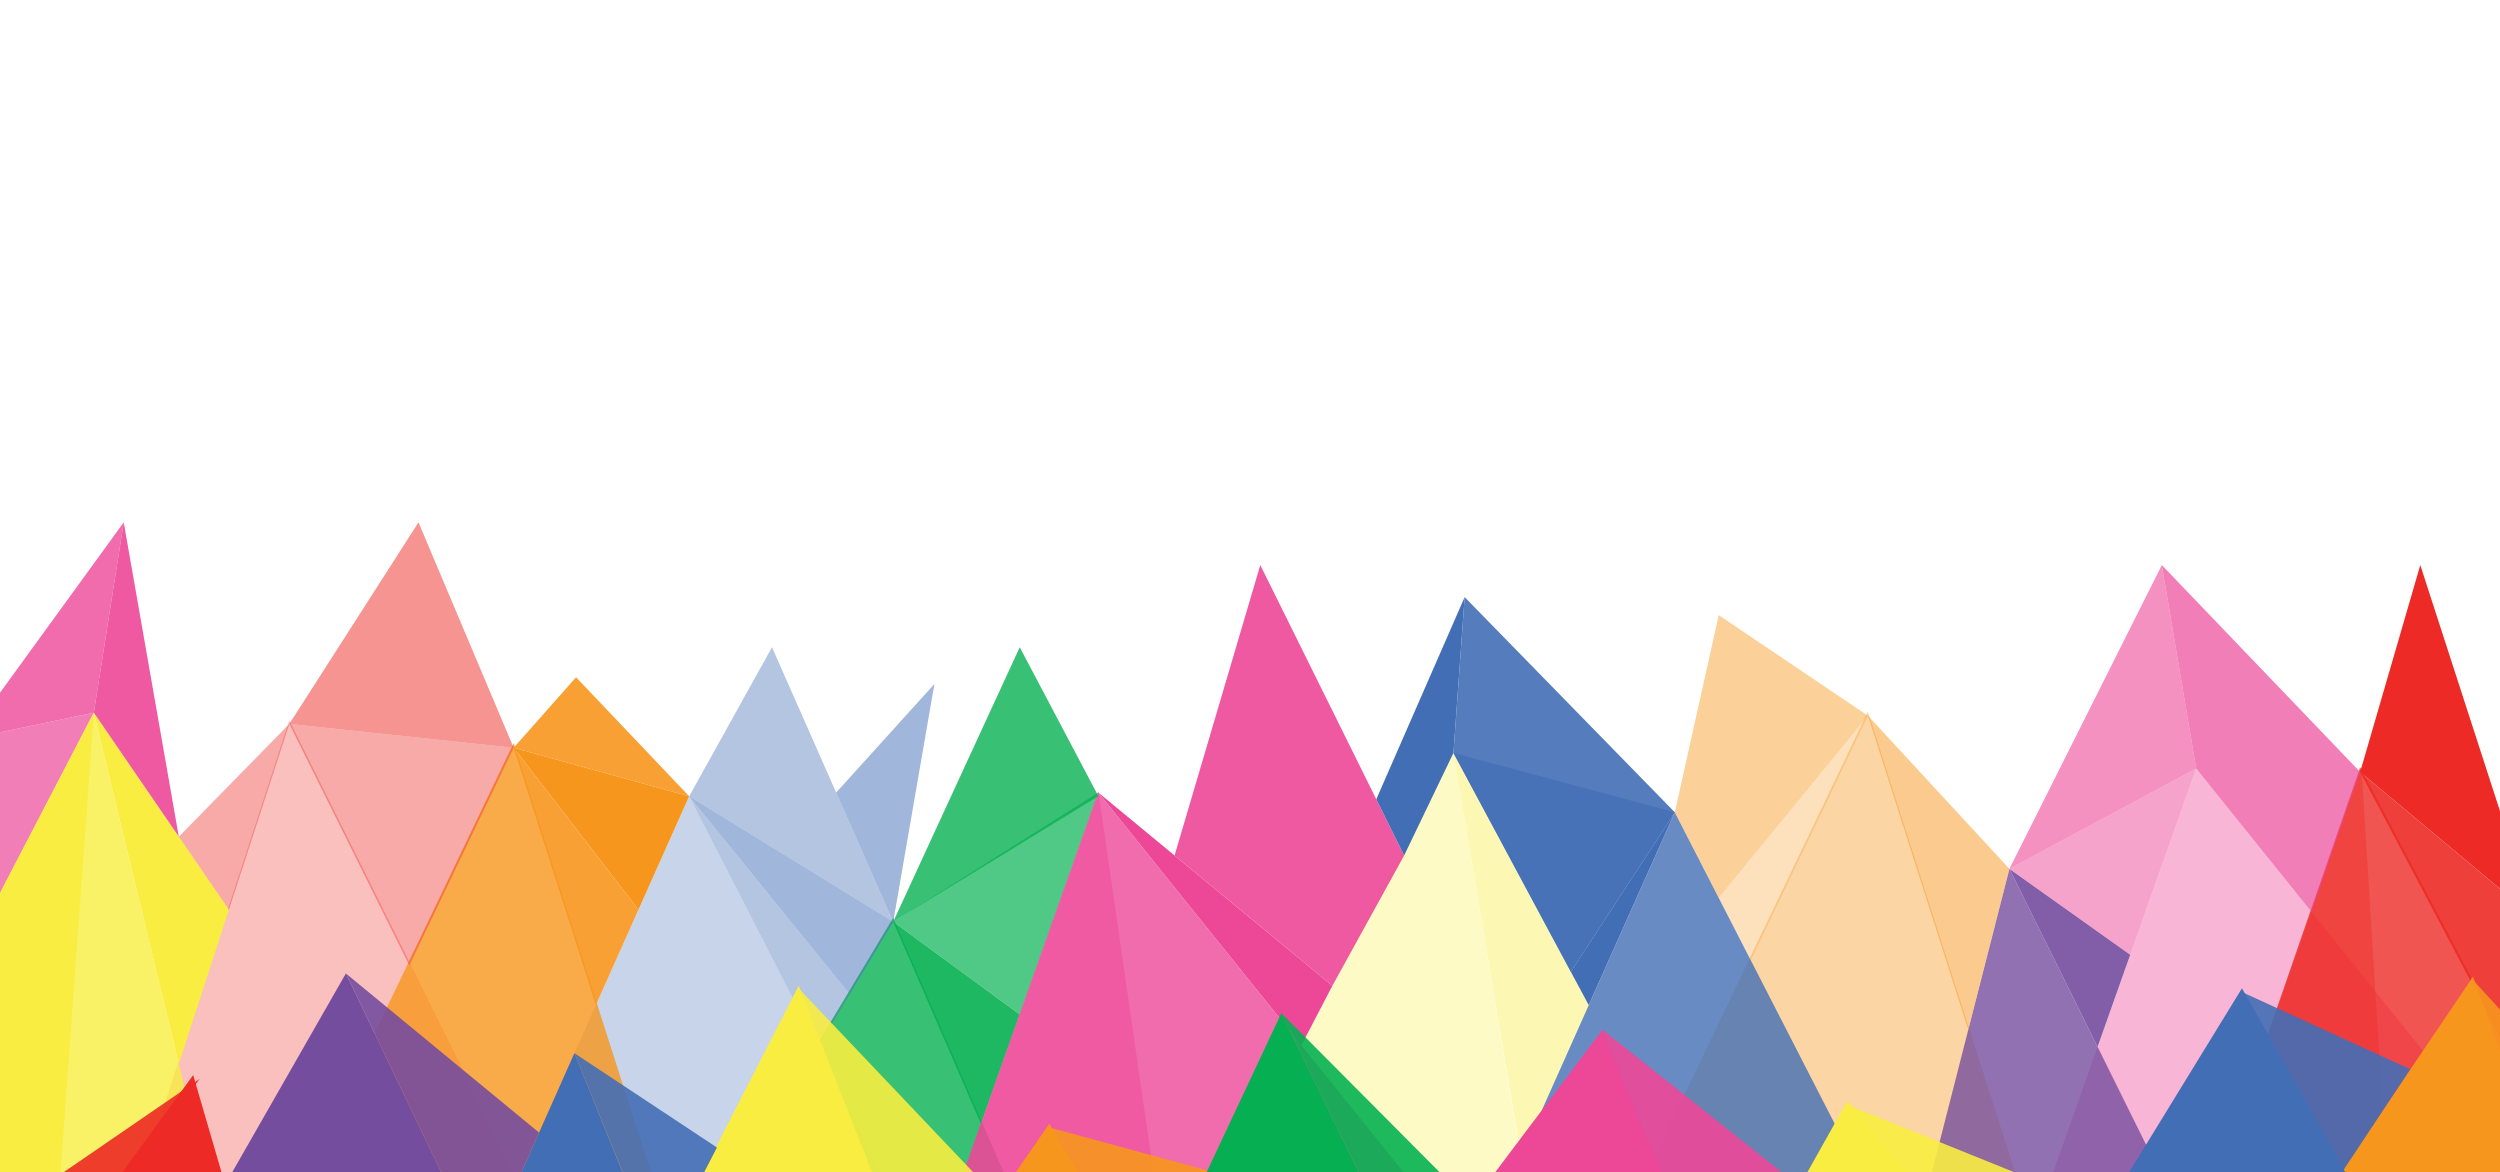
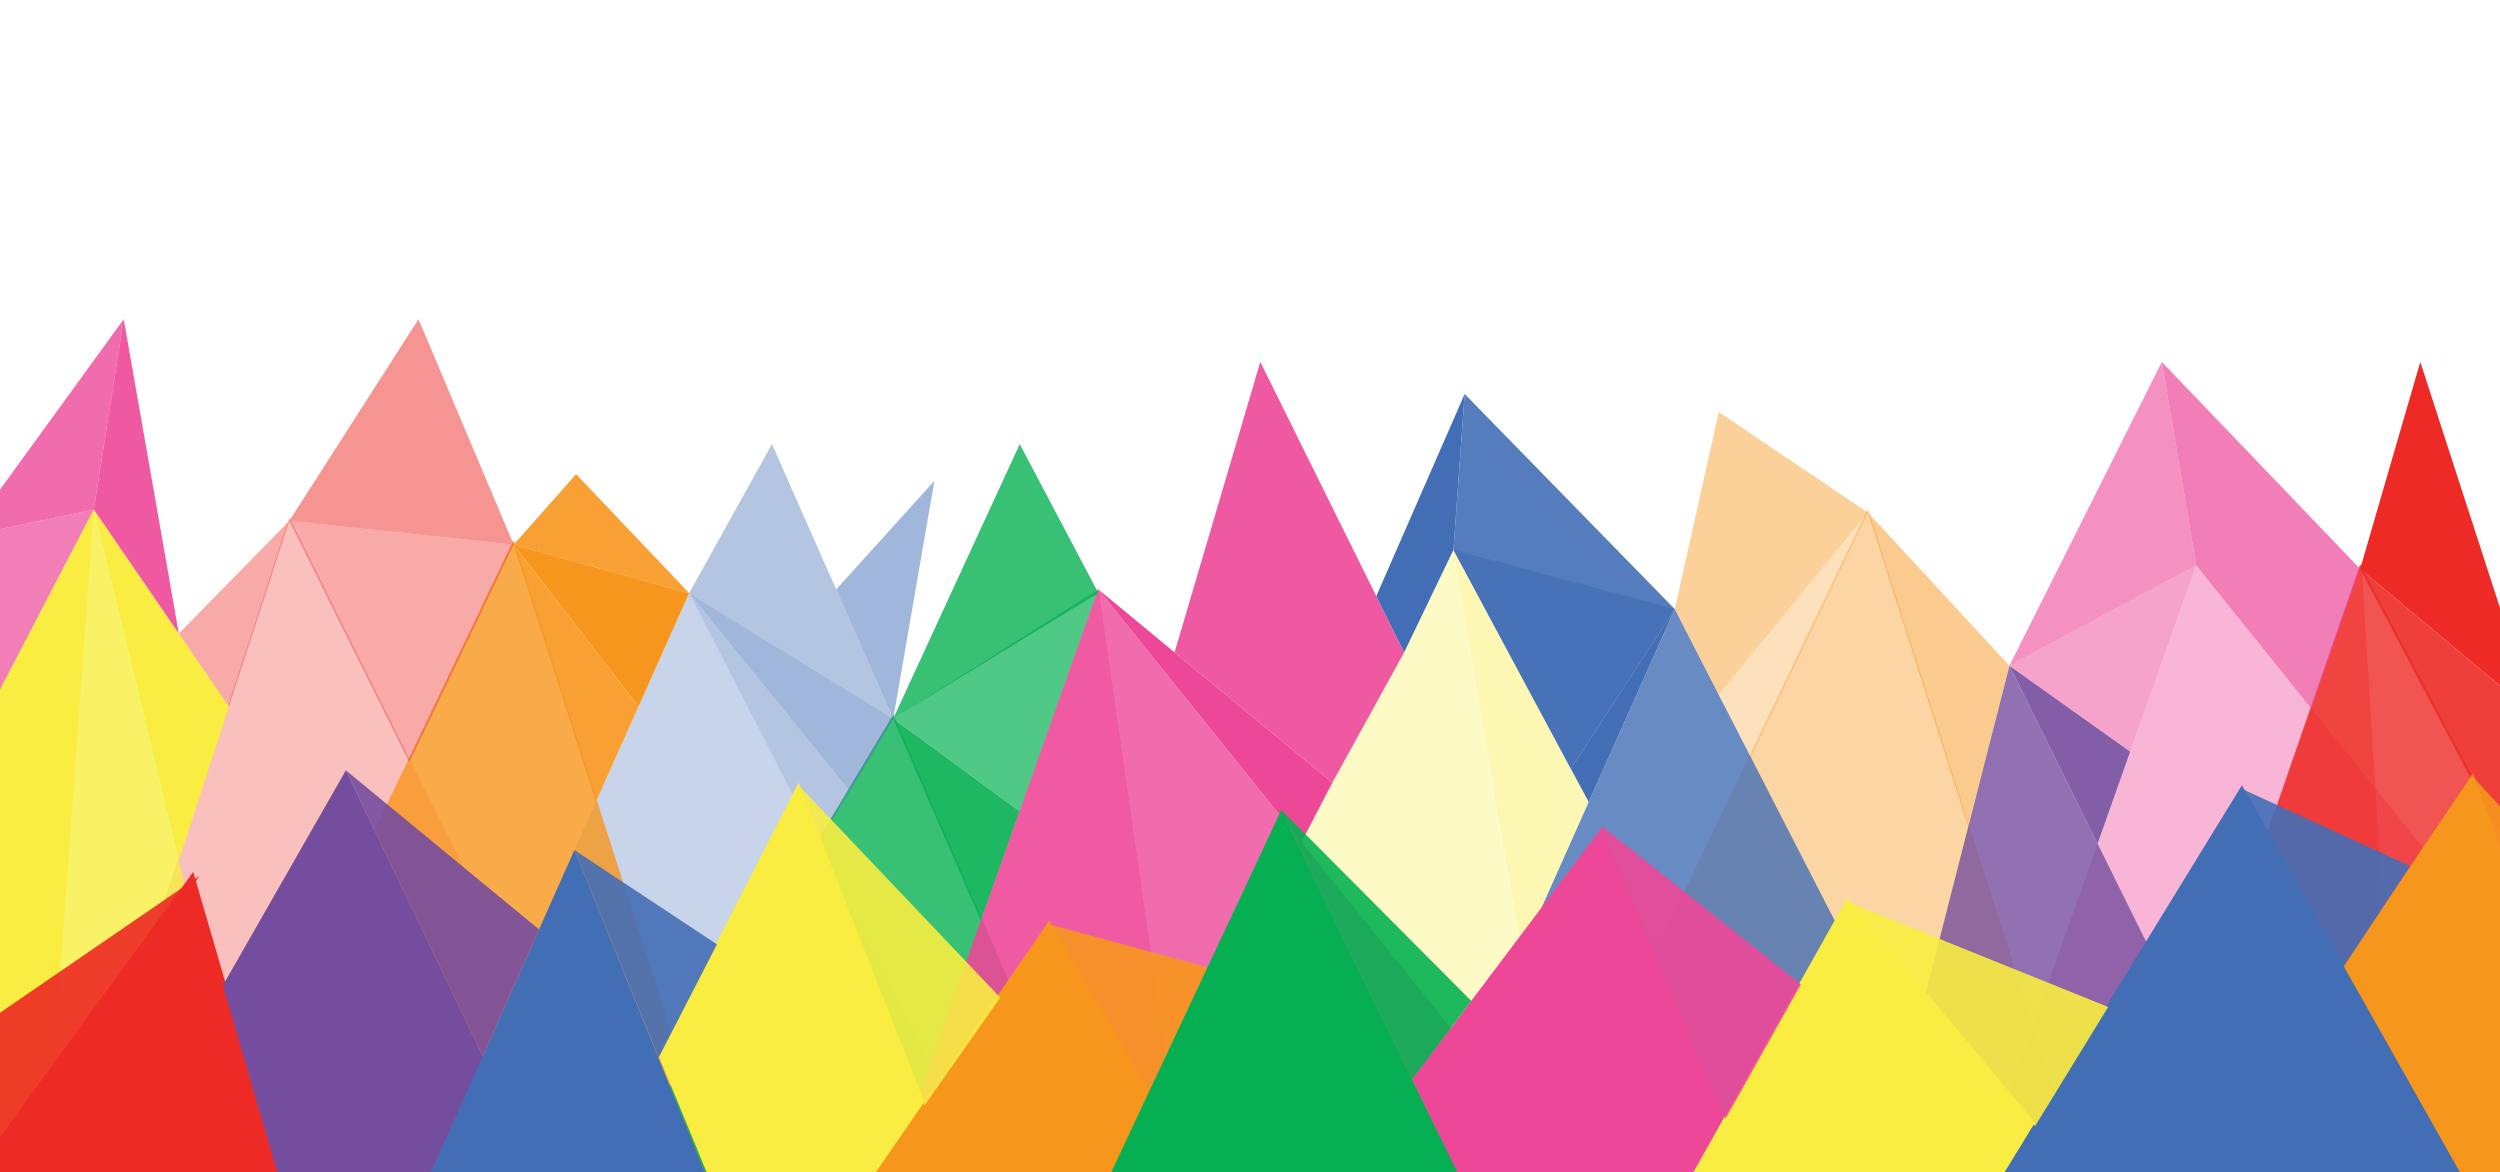
<svg xmlns="http://www.w3.org/2000/svg" version="1.1" x="0px" y="0px" width="320px" height="150px" viewBox="0 0 320 150" enable-background="new 0 0 320 150" xml:space="preserve">
  <g id="Layer_1" display="none">
    <g id="Layer_1_1_">
      <polygon display="inline" fill="#9E9E9E" points="133.271,82 122.854,77.5 133.271,73 154.102,73 164.518,77.5 154.102,82   " />
      <rect x="133" y="82" display="inline" fill="#9E9E9E" width="21" height="88" />
      <rect x="133" y="82" display="inline" opacity="0.12" enable-background="new    " width="21" height="88" />
      <polygon display="inline" fill="#9E9E9E" points="133.146,82 123,77.5 123,170 133,170   " />
      <polygon display="inline" opacity="0.1" enable-background="new    " points="133.146,82 123,77.5 123,170 133,170   " />
      <polygon display="inline" fill="#9E9E9E" points="154,82 164.518,77.5 165,170 154,170   " />
      <polygon display="inline" opacity="0.05" enable-background="new    " points="154,82 164.518,77.5 165,170 154,170   " />
      <polygon display="inline" fill="#754D9E" points="123.271,102 112.854,97.5 123.271,93 144.102,93 154.518,97.5 144.102,102   " />
      <rect x="123" y="102" display="inline" fill="#754D9E" width="21" height="88" />
      <rect x="123" y="102" display="inline" opacity="0.12" enable-background="new    " width="21" height="88" />
      <polygon display="inline" fill="#426EB5" points="123.146,102 113,97.5 113,190 123,190   " />
      <polygon display="inline" opacity="0.1" enable-background="new    " points="123.146,102 113,97.5 113,190 123,190   " />
      <polygon display="inline" fill="#754D9E" points="144,102 154.518,97.5 155,190 144,190   " />
      <polygon display="inline" opacity="0.05" enable-background="new    " points="144,102 154.518,97.5 155,190 144,190   " />
      <polygon display="inline" fill="#ED4798" points="100.271,69 89.854,64.5 100.271,60 121.102,60 131.518,64.5 121.102,69   " />
      <rect x="100" y="69" display="inline" fill="#ED4798" width="21" height="88" />
      <rect x="100" y="69" display="inline" opacity="0.12" enable-background="new    " width="21" height="88" />
      <polygon display="inline" fill="#ED4798" points="100.146,69 90,64.5 90,157 100,157   " />
      <polygon display="inline" opacity="0.1" enable-background="new    " points="100.146,69 90,64.5 90,157 100,157   " />
      <polygon display="inline" fill="#ED4798" points="121,69 131.518,64.5 132,157 121,157   " />
      <polygon display="inline" opacity="0.05" enable-background="new    " points="121,69 131.518,64.5 132,157 121,157   " />
      <polygon display="inline" fill="#426EB5" points="56.271,41 45.854,36.5 56.271,32 77.102,32 87.518,36.5 77.102,41   " />
      <rect x="56" y="41" display="inline" fill="#426EB5" width="21" height="88" />
      <rect x="56" y="41" display="inline" opacity="0.12" enable-background="new    " width="21" height="88" />
      <polygon display="inline" fill="#426EB5" points="56.146,41 46,36.5 46,129 56,129   " />
      <polygon display="inline" opacity="0.1" enable-background="new    " points="56.146,41 46,36.5 46,129 56,129   " />
      <polygon display="inline" fill="#426EB5" points="77,41 87.518,36.5 88,129 77,129   " />
      <polygon display="inline" opacity="0.05" enable-background="new    " points="77,41 87.518,36.5 88,129 77,129   " />
      <g display="inline">
        <polygon opacity="0.7" fill="#ED4798" enable-background="new    " points="145.486,-35.907 141.627,-32.543 147.968,-32.543      150.357,-25.986 151.84,-35.358 151.656,-35.907    " />
        <polygon opacity="0.7" fill="#F8ED40" enable-background="new    " points="124.398,-32.546 129.03,-35.9 134.835,-35.9      136.269,-32.544    " />
        <polygon opacity="0.7" fill="#F7961D" enable-background="new    " points="129.325,-35.9 131.141,-32.544 138.705,-32.543      140.174,-35.9    " />
        <polygon opacity="0.7" fill="#754D9E" enable-background="new    " points="151.75,-35.626 149.089,-29.467 151.023,-24.135      154.402,-25.986    " />
        <polygon opacity="0.7" fill="#426EB5" enable-background="new    " points="153.585,-28.957 150.918,-24.424 154.204,-15.354      157.599,-14.299    " />
        <polygon opacity="0.7" fill="#06B052" enable-background="new    " points="154.204,-15.354 156.19,-19.446 157.599,-14.299      157.372,-6.6    " />
        <polygon opacity="0.7" fill="#F8ED40" enable-background="new    " points="159.05,-19.446 160.945,-15.453 157.824,-6.6      157.599,-14.299    " />
        <polygon opacity="0.7" fill="#F7961D" enable-background="new    " points="157.599,-14.299 161.21,-27.47 162.923,-27.466      164.312,-24.95 160.742,-14.879    " />
        <polygon opacity="0.6" fill="#ED2A25" enable-background="new    " points="161.21,-27.47 159.945,-22.858 162.986,-21.208      164.312,-24.95 168.475,-24.972 168.904,-27.47    " />
        <polygon opacity="0.7" fill="#ED4798" enable-background="new    " points="166.229,-27.459 164.312,-24.95 175.104,-24.95      173.712,-27.094 172.943,-27.47    " />
        <polygon opacity="0.6" fill="#754D9E" enable-background="new    " points="169.212,-24.95 171.02,-27.47 172.943,-27.47      178.003,-24.95    " />
        <polygon opacity="0.6" fill="#ED2A25" enable-background="new    " points="146.914,-35.907 147.006,-32.544 136.772,-32.543      131.472,-35.907    " />
      </g>
      <polygon display="inline" fill="#F8ED40" points="10.271,62 -0.146,57.5 10.271,53 31.102,53 41.518,57.5 31.102,62   " />
      <rect x="10" y="62" display="inline" fill="#F8ED40" width="21" height="88" />
      <rect x="10" y="62" display="inline" opacity="0.08" enable-background="new    " width="21" height="88" />
      <polygon display="inline" fill="#F8ED40" points="10.146,62 0,57.5 0,150 10,150   " />
      <polygon display="inline" opacity="0.05" enable-background="new    " points="10.146,62 0,57.5 0,150 10,150   " />
      <polygon display="inline" fill="#F8ED40" points="31,62 41.518,57.5 42,150 31,150   " />
      <polygon display="inline" opacity="0.1" enable-background="new    " points="31,62 41.518,57.5 42,150 31,150   " />
      <polygon display="inline" fill="#ED2A25" points="74.271,88 63.854,85 74.271,82 95.102,82 105.518,85 95.102,88   " />
      <rect x="74" y="88" display="inline" fill="#ED2A25" width="21" height="62" />
      <rect x="74" y="88" display="inline" opacity="0.12" enable-background="new    " width="21" height="62" />
      <polygon display="inline" fill="#F8ED40" points="74.146,88.007 64,84.837 64,150 74,150   " />
      <polygon display="inline" opacity="0.05" enable-background="new    " points="74.146,88.007 64,84.837 64,150 74,150   " />
      <polygon display="inline" fill="#ED2A25" points="95,88.007 105.518,84.837 106,150 95,150   " />
      <polygon display="inline" opacity="0.08" enable-background="new    " points="95,88.007 105.518,84.837 106,150 95,150   " />
      <polygon display="inline" fill="#F7961D" points="47.271,77 36.854,72.5 47.271,68 68.102,68 78.518,72.5 68.102,77   " />
      <rect x="47" y="77" display="inline" fill="#F7961D" width="21" height="88" />
      <rect x="47" y="77" display="inline" opacity="0.1" enable-background="new    " width="21" height="88" />
      <polygon display="inline" fill="#F7961D" points="47.146,77 37,72.5 37,165 47,165   " />
      <polygon display="inline" opacity="0.07" enable-background="new    " points="47.146,77 37,72.5 37,165 47,165   " />
      <polygon display="inline" fill="#F7961D" points="68,77 78.518,72.5 79,165 68,165   " />
      <polygon display="inline" opacity="0.05" enable-background="new    " points="68,77 78.518,72.5 79,165 68,165   " />
      <polygon display="inline" fill="#06B052" points="23.271,125 12.854,120.5 23.271,116 44.102,116 54.518,120.5 44.102,125   " />
      <rect x="23" y="125" display="inline" fill="#06B052" width="21" height="88" />
      <rect x="23" y="125" display="inline" opacity="0.12" enable-background="new    " width="21" height="88" />
      <polygon display="inline" fill="#06B052" points="23.146,125 13,120.5 13,213 23,213   " />
      <polygon display="inline" opacity="0.1" enable-background="new    " points="23.146,125 13,120.5 13,213 23,213   " />
      <polygon display="inline" fill="#06B052" points="44,125 54.518,120.5 55,213 44,213   " />
      <polygon display="inline" opacity="0.05" enable-background="new    " points="44,125 54.518,120.5 55,213 44,213   " />
      <polygon display="inline" fill="#F8ED40" points="3.897,27.398 6.579,25.396 19.806,25.4 23.273,38.006 25.37,30.343     32.285,30.319 35.265,31.79 27.187,31.8 23.405,42.5 23.141,42.5 17.601,27.398   " />
      <polygon display="inline" fill="#426EB5" points="56.008,11.43 57.802,10.09 66.65,10.093 68.97,18.526 70.372,13.4     74.999,13.384 76.992,14.368 71.588,14.375 69.058,21.532 68.881,21.532 65.175,11.43   " />
      <polygon display="inline" fill="#ED4798" points="12.508,5.709 14.302,4.37 23.15,4.373 25.47,12.806 26.872,7.679 31.499,7.664     33.492,8.647 28.088,8.654 25.558,15.812 25.381,15.812 21.675,5.709   " />
      <polygon display="inline" fill="#F7961D" points="35.363,17.014 37.157,15.674 46.005,15.677 48.324,24.11 49.727,18.984     54.353,18.968 56.346,19.952 50.942,19.959 48.413,27.116 48.236,27.116 44.53,17.014   " />
      <polygon display="inline" fill="#06B052" points="82.119,5.357 83.442,4.37 89.965,4.372 91.675,10.589 92.709,6.81 96.121,6.798     97.59,7.523 93.606,7.529 91.741,12.806 91.61,12.806 88.878,5.357   " />
      <polygon display="inline" fill="#754D9E" points="92.765,30.935 94.087,29.948 100.611,29.95 102.321,36.167 103.355,32.388     106.766,32.376 108.235,33.102 104.251,33.107 102.386,38.384 102.256,38.384 99.523,30.935   " />
      <polygon display="inline" fill="#ED2A25" points="119.337,41.77 120.66,40.782 127.184,40.784 128.894,47.002 129.928,43.222     133.339,43.211 134.808,43.936 130.824,43.941 128.959,49.218 128.829,49.218 126.096,41.77   " />
      <polygon display="inline" fill="#9E9E9E" points="105.265,18.301 106.587,17.314 113.111,17.316 114.821,23.534 115.855,19.754     119.266,19.743 120.735,20.468 116.751,20.473 114.886,25.75 114.756,25.75 112.023,18.301   " />
    </g>
    <polygon display="inline" opacity="0.8" fill="#F8ED40" enable-background="new    " points="24.11,67.658 42.552,178.49    -17.333,147.346  " />
    <polygon display="inline" opacity="0.8" fill="#F7961D" enable-background="new    " points="24,150 64.5,65.5 91.5,150  " />
    <polygon display="inline" opacity="0.8" fill="#ED2A25" enable-background="new    " points="279,150 305.5,68.5 346,150  " />
    <polygon display="inline" opacity="0.8" fill="#06B052" enable-background="new    " points="82,150 117.425,91 143.039,150  " />
    <polyline display="inline" opacity="0.8" fill="#ED4798" enable-background="new    " points="127.191,160 155.704,79.5    220.387,160  " />
    <polyline display="inline" opacity="0.8" fill="#754D9E" enable-background="new    " points="260,150 276,82 307,150  " />
    <polyline display="inline" opacity="0.8" fill="#426EB5" enable-background="new    " points="199.5,150 233,75 271.5,150  " />
  </g>
  <g id="Layer_2">
    <g>
-       <polygon opacity="0.3" fill="#ED2A25" points="9.626,176.5 37.034,92.209 78.92,176.5   " />
-       <polygon opacity="0.4" fill="#F7961D" points="197.209,178.5 239.095,91.106 267.02,178.5   " />
-       <polygon opacity="0.3" fill="#F8ED40" points="186.04,96.379 205.114,211.009 143.177,178.798   " />
-       <polyline opacity="0.4" fill="#ED4798" points="251.622,181.627 281.111,98.37 348.011,181.627   " />
-       <polyline opacity="0.3" fill="#426EB5" points="53.567,179.491 88.213,101.923 128.032,179.491   " />
-       <polygon opacity="0.8" fill="#F8ED40" points="12.008,91.222 40.999,211.009 -30.855,173.64   " />
-       <polygon opacity="0.8" fill="#F7961D" points="23.862,182.5 65.749,95.106 93.673,182.5   " />
-       <polygon opacity="0.8" fill="#ED2A25" points="272.96,182.5 302.1,98.209 346.634,182.5   " />
-       <polygon opacity="0.8" fill="#06B052" points="77.694,178.5 114.332,117.479 140.824,178.5   " />
-       <polyline opacity="0.8" fill="#ED4798" points="207.487,184.704 140.588,101.447 111.099,184.704   " />
-       <polyline opacity="0.8" fill="#754D9E" points="239.226,181.543 257.205,111.213 292.044,181.543   " />
-       <polyline opacity="0.8" fill="#426EB5" points="179.73,181.543 214.377,103.974 254.195,181.543   " />
-       <polygon fill="#F8ED40" points="12.008,91.222 29.299,116.45 22.887,136.172   " />
-       <polygon opacity="0.4" fill="#ED2A25" points="37.034,92.662 22.888,107.096 29.299,116.45   " />
-       <polygon opacity="0.9" fill="#F7961D" points="65.749,95.714 81.725,116.45 76.274,128.653   " />
-       <polygon opacity="0.4" fill="#426EB5" points="88.213,101.923 108.761,127.263 104.696,134.032   " />
-       <polygon opacity="0.9" fill="#06B052" points="114.332,117.983 130.527,129.854 125.566,143.858   " />
-       <polygon fill="#ED4798" points="140.588,101.447 170.539,126.186 166.58,133.796   " />
-       <polygon opacity="0.4" fill="#F8ED40" points="186.04,96.379 203.354,128.653 194.696,148.036   " />
-       <polygon fill="#426EB5" points="214.377,103.974 201.064,124.386 203.354,128.653   " />
-       <polygon opacity="0.3" fill="#F7961D" points="239.095,91.611 219.999,114.927 224.096,122.906   " />
-       <polygon opacity="0.9" fill="#754D9E" points="257.205,111.213 272.668,122.208 268.492,133.998   " />
-       <polygon opacity="0.5" fill="#ED4798" points="281.111,98.37 257.205,111.213 272.668,122.208   " />
-       <polygon opacity="0.9" fill="#ED2A25" points="302.1,98.816 324.419,117.462 324.366,140.962   " />
-       <polygon opacity="0.7" fill="#06B052" points="114.332,117.983 140.588,101.447 130.527,129.854   " />
-       <polygon opacity="0.5" fill="#426EB5" points="114.332,117.983 88.213,101.923 108.761,127.263   " />
-       <polygon fill="#F7961D" points="65.749,95.714 88.213,101.923 81.725,116.45   " />
-       <polygon opacity="0.4" fill="#ED2A25" points="37.034,92.662 65.749,95.714 52.396,123.575   " />
-       <polygon opacity="0.7" fill="#ED4798" points="12.008,91.222 -4.335,94.64 -4.106,122.208   " />
-       <polygon opacity="0.4" fill="#426EB5" points="88.213,101.923 98.814,82.844 114.332,117.983   " />
-       <polygon opacity="0.9" fill="#F7961D" points="65.749,95.714 73.737,86.691 88.213,101.923   " />
-       <polygon opacity="0.5" fill="#F7961D" points="239.095,91.611 257.205,111.213 251.939,131.81   " />
-       <polygon opacity="0.9" fill="#426EB5" points="214.377,103.974 187.475,76.433 186.04,96.379 201.064,124.386   " />
-       <polygon opacity="0.7" fill="#426EB5" points="186.04,96.379 214.377,103.974 201.064,124.386   " />
-       <polygon opacity="0.45" fill="#F7961D" points="239.095,91.611 219.999,78.74 214.377,103.974 219.999,114.927   " />
-       <polygon opacity="0.6" fill="#ED4798" points="257.205,111.213 276.712,72.33 281.111,98.37   " />
-       <polygon opacity="0.7" fill="#ED4798" points="276.712,72.33 302.1,98.816 295.895,116.768 281.111,98.37   " />
-       <polygon opacity="0.5" fill="#426EB5" points="107.03,101.447 119.607,87.545 114.332,117.983   " />
-       <polygon fill="#ED2A25" points="324.419,117.462 309.797,72.33 302.1,98.816   " />
-       <polygon opacity="0.4" fill="#ED2A25" points="302.27,98.209 272.96,182.5 307.483,182.5   " />
-       <polygon opacity="0.5" fill="#ED4798" points="140.588,101.243 111.099,184.5 152.6,184.5   " />
-       <polygon opacity="0.8" fill="#06B052" points="114.332,117.983 130.527,82.844 140.588,101.902   " />
-       <polyline opacity="0.5" fill="#ED2A25" points="37.034,92.662 53.567,66.859 65.749,95.714   " />
-       <polygon opacity="0.8" fill="#ED4798" points="-4.335,94.64 15.837,66.859 12.008,91.222   " />
-       <polygon opacity="0.9" fill="#ED4798" points="15.837,66.859 22.888,107.096 12.008,91.222   " />
-       <polygon fill="#F8ED40" points="-4.335,176.953 -4.106,122.208 12.008,91.222 5.751,177.524   " />
-       <polygon opacity="0.9" fill="#ED4798" points="150.343,109.504 161.318,72.33 179.73,109.504 170.539,126.186   " />
-       <polygon fill="#ED2A25" points="-4.335,177.5 24.728,137.611 36.353,177.5   " />
-       <polygon opacity="0.9" fill="#ED2A25" points="25.563,138.09 -3.5,158.034 -3.5,177.979   " />
-       <polygon fill="#754D9E" points="28.524,152.141 44.273,124.601 69.859,177.976 36.353,179.005   " />
-       <polygon fill="#426EB5" points="54.644,177.21 73.525,134.808 90.799,177.524   " />
-       <polygon opacity="0.9" fill="#754D9E" points="44.273,124.601 69,144.969 61.794,161.15   " />
-       <polygon fill="#F8ED40" points="84.307,161.139 102.234,126.168 122.43,177.5 91.057,177.5   " />
-       <polygon opacity="0.9" fill="#426EB5" points="73.525,134.808 91.766,146.878 84.307,161.378   " />
-       <polygon fill="#F7961D" points="111.099,177.5 134.309,143.835 153.968,177.5   " />
-       <polygon opacity="0.9" fill="#F8ED40" points="102.234,126.526 128.032,153.694 118.319,167.507   " />
-       <polygon opacity="0.9" fill="#F7961D" points="134.309,144.313 155.563,150.099 147.068,166.162   " />
-       <polygon fill="#06B052" points="141.061,178.55 164.012,129.679 187.475,177.979   " />
-       <polygon fill="#ED4798" points="180.76,164.155 205.114,131.81 224.4,177.524 187.475,177.979   " />
-       <polygon opacity="0.9" fill="#06B052" points="164.012,129.679 188.319,154.115 180.76,164.155   " />
-       <polygon fill="#F8ED40" points="215.938,177.5 236.453,140.938 267.02,177.5   " />
-       <polygon fill="#426EB5" points="255.685,177.5 286.97,126.503 315.946,177.5   " />
-       <polygon opacity="0.9" fill="#ED4798" points="205.114,131.81 230.515,152.001 220.878,169.176   " />
-       <polygon opacity="0.9" fill="#F8ED40" points="236.453,141.417 269.847,154.895 260.482,170.159   " />
-       <polygon fill="#F7961D" points="299.939,149.58 316.548,125.019 325.5,149.592 325.5,177.5 315.689,177.5   " />
-       <polygon opacity="0.9" fill="#426EB5" points="286.97,126.981 308.507,136.862 299.939,149.818   " />
-       <polygon opacity="0.9" fill="#F7961D" points="316.259,125.139 324.382,133.998 324.419,148.175   " />
-       <polygon fill="#426EB5" points="187.475,76.433 176.166,102.306 179.73,109.504 186.04,96.379   " />
+       <polygon opacity="0.3" fill="#ED2A25" points="9.626,150.5 37.034,66.209 78.92,150.5   " />
+       <polygon opacity="0.4" fill="#F7961D" points="197.209,152.5 239.095,65.106 267.02,152.5   " />
+       <polygon opacity="0.3" fill="#F8ED40" points="186.04,70.379 205.114,185.009 143.177,152.798   " />
+       <polyline opacity="0.4" fill="#ED4798" points="251.622,155.627 281.111,72.37 348.011,155.627   " />
+       <polyline opacity="0.3" fill="#426EB5" points="53.567,153.491 88.213,75.923 128.032,153.491   " />
+       <polygon opacity="0.8" fill="#F8ED40" points="12.008,65.222 40.999,185.009 -30.855,147.64   " />
+       <polygon opacity="0.8" fill="#F7961D" points="23.862,156.5 65.749,69.106 93.673,156.5   " />
+       <polygon opacity="0.8" fill="#ED2A25" points="272.96,156.5 302.1,72.209 346.634,156.5   " />
+       <polygon opacity="0.8" fill="#06B052" points="77.694,152.5 114.332,91.479 140.824,152.5   " />
+       <polyline opacity="0.8" fill="#ED4798" points="207.487,158.704 140.588,75.447 111.099,158.704   " />
+       <polyline opacity="0.8" fill="#754D9E" points="239.226,155.543 257.205,85.213 292.044,155.543   " />
+       <polyline opacity="0.8" fill="#426EB5" points="179.73,155.543 214.377,77.974 254.195,155.543   " />
+       <polygon fill="#F8ED40" points="12.008,65.222 29.299,90.45 22.887,110.172   " />
+       <polygon opacity="0.4" fill="#ED2A25" points="37.034,66.662 22.888,81.096 29.299,90.45   " />
+       <polygon opacity="0.9" fill="#F7961D" points="65.749,69.714 81.725,90.45 76.274,102.653   " />
+       <polygon opacity="0.4" fill="#426EB5" points="88.213,75.923 108.761,101.263 104.696,108.032   " />
+       <polygon opacity="0.9" fill="#06B052" points="114.332,91.983 130.527,103.854 125.566,117.858   " />
+       <polygon fill="#ED4798" points="140.588,75.447 170.539,100.186 166.58,107.796   " />
+       <polygon opacity="0.4" fill="#F8ED40" points="186.04,70.379 203.354,102.653 194.696,122.036   " />
+       <polygon fill="#426EB5" points="214.377,77.974 201.064,98.386 203.354,102.653   " />
+       <polygon opacity="0.3" fill="#F7961D" points="239.095,65.611 219.999,88.927 224.096,96.906   " />
+       <polygon opacity="0.9" fill="#754D9E" points="257.205,85.213 272.668,96.208 268.492,107.998   " />
+       <polygon opacity="0.5" fill="#ED4798" points="281.111,72.37 257.205,85.213 272.668,96.208   " />
+       <polygon opacity="0.9" fill="#ED2A25" points="302.1,72.816 324.419,91.462 324.366,114.962   " />
+       <polygon opacity="0.7" fill="#06B052" points="114.332,91.983 140.588,75.447 130.527,103.854   " />
+       <polygon opacity="0.5" fill="#426EB5" points="114.332,91.983 88.213,75.923 108.761,101.263   " />
+       <polygon fill="#F7961D" points="65.749,69.714 88.213,75.923 81.725,90.45   " />
+       <polygon opacity="0.4" fill="#ED2A25" points="37.034,66.662 65.749,69.714 52.396,97.575   " />
+       <polygon opacity="0.7" fill="#ED4798" points="12.008,65.222 -4.335,68.64 -4.106,96.208   " />
+       <polygon opacity="0.4" fill="#426EB5" points="88.213,75.923 98.814,56.844 114.332,91.983   " />
+       <polygon opacity="0.9" fill="#F7961D" points="65.749,69.714 73.737,60.691 88.213,75.923   " />
+       <polygon opacity="0.5" fill="#F7961D" points="239.095,65.611 257.205,85.213 251.939,105.81   " />
+       <polygon opacity="0.9" fill="#426EB5" points="214.377,77.974 187.475,50.433 186.04,70.379 201.064,98.386   " />
+       <polygon opacity="0.7" fill="#426EB5" points="186.04,70.379 214.377,77.974 201.064,98.386   " />
+       <polygon opacity="0.45" fill="#F7961D" points="239.095,65.611 219.999,52.74 214.377,77.974 219.999,88.927   " />
+       <polygon opacity="0.6" fill="#ED4798" points="257.205,85.213 276.712,46.33 281.111,72.37   " />
+       <polygon opacity="0.7" fill="#ED4798" points="276.712,46.33 302.1,72.816 295.895,90.768 281.111,72.37   " />
+       <polygon opacity="0.5" fill="#426EB5" points="107.03,75.447 119.607,61.545 114.332,91.983   " />
+       <polygon fill="#ED2A25" points="324.419,91.462 309.797,46.33 302.1,72.816   " />
+       <polygon opacity="0.4" fill="#ED2A25" points="302.27,72.209 272.96,156.5 307.483,156.5   " />
+       <polygon opacity="0.5" fill="#ED4798" points="140.588,75.243 111.099,158.5 152.6,158.5   " />
+       <polygon opacity="0.8" fill="#06B052" points="114.332,91.983 130.527,56.844 140.588,75.902   " />
+       <polyline opacity="0.5" fill="#ED2A25" points="37.034,66.662 53.567,40.859 65.749,69.714   " />
+       <polygon opacity="0.8" fill="#ED4798" points="-4.335,68.64 15.837,40.859 12.008,65.222   " />
+       <polygon opacity="0.9" fill="#ED4798" points="15.837,40.859 22.888,81.096 12.008,65.222   " />
+       <polygon fill="#F8ED40" points="-4.335,150.953 -4.106,96.208 12.008,65.222 5.751,151.524   " />
+       <polygon opacity="0.9" fill="#ED4798" points="150.343,83.504 161.318,46.33 179.73,83.504 170.539,100.186   " />
+       <polygon fill="#ED2A25" points="-4.335,151.5 24.728,111.611 36.353,151.5   " />
+       <polygon opacity="0.9" fill="#ED2A25" points="25.563,112.09 -3.5,132.034 -3.5,151.979   " />
+       <polygon fill="#754D9E" points="28.524,126.141 44.273,98.601 69.859,151.976 36.353,153.005   " />
+       <polygon fill="#426EB5" points="54.644,151.21 73.525,108.808 90.799,151.524   " />
+       <polygon opacity="0.9" fill="#754D9E" points="44.273,98.601 69,118.969 61.794,135.15   " />
+       <polygon fill="#F8ED40" points="84.307,135.139 102.234,100.168 122.43,151.5 91.057,151.5   " />
+       <polygon opacity="0.9" fill="#426EB5" points="73.525,108.808 91.766,120.878 84.307,135.378   " />
+       <polygon fill="#F7961D" points="111.099,151.5 134.309,117.835 153.968,151.5   " />
+       <polygon opacity="0.9" fill="#F8ED40" points="102.234,100.526 128.032,127.694 118.319,141.507   " />
+       <polygon opacity="0.9" fill="#F7961D" points="134.309,118.313 155.563,124.099 147.068,140.162   " />
+       <polygon fill="#06B052" points="141.061,152.55 164.012,103.679 187.475,151.979   " />
+       <polygon fill="#ED4798" points="180.76,138.155 205.114,105.81 224.4,151.524 187.475,151.979   " />
+       <polygon opacity="0.9" fill="#06B052" points="164.012,103.679 188.319,128.115 180.76,138.155   " />
+       <polygon fill="#F8ED40" points="215.938,151.5 236.453,114.938 267.02,151.5   " />
+       <polygon fill="#426EB5" points="255.685,151.5 286.97,100.503 315.946,151.5   " />
+       <polygon opacity="0.9" fill="#ED4798" points="205.114,105.81 230.515,126.001 220.878,143.176   " />
+       <polygon opacity="0.9" fill="#F8ED40" points="236.453,115.417 269.847,128.895 260.482,144.159   " />
+       <polygon fill="#F7961D" points="299.939,123.58 316.548,99.019 325.5,123.592 325.5,151.5 315.689,151.5   " />
+       <polygon opacity="0.9" fill="#426EB5" points="286.97,100.981 308.507,110.862 299.939,123.818   " />
+       <polygon opacity="0.9" fill="#F7961D" points="316.259,99.139 324.382,107.998 324.419,122.175   " />
+       <polygon fill="#426EB5" points="187.475,50.433 176.166,76.306 179.73,83.504 186.04,70.379   " />
    </g>
  </g>
</svg>
